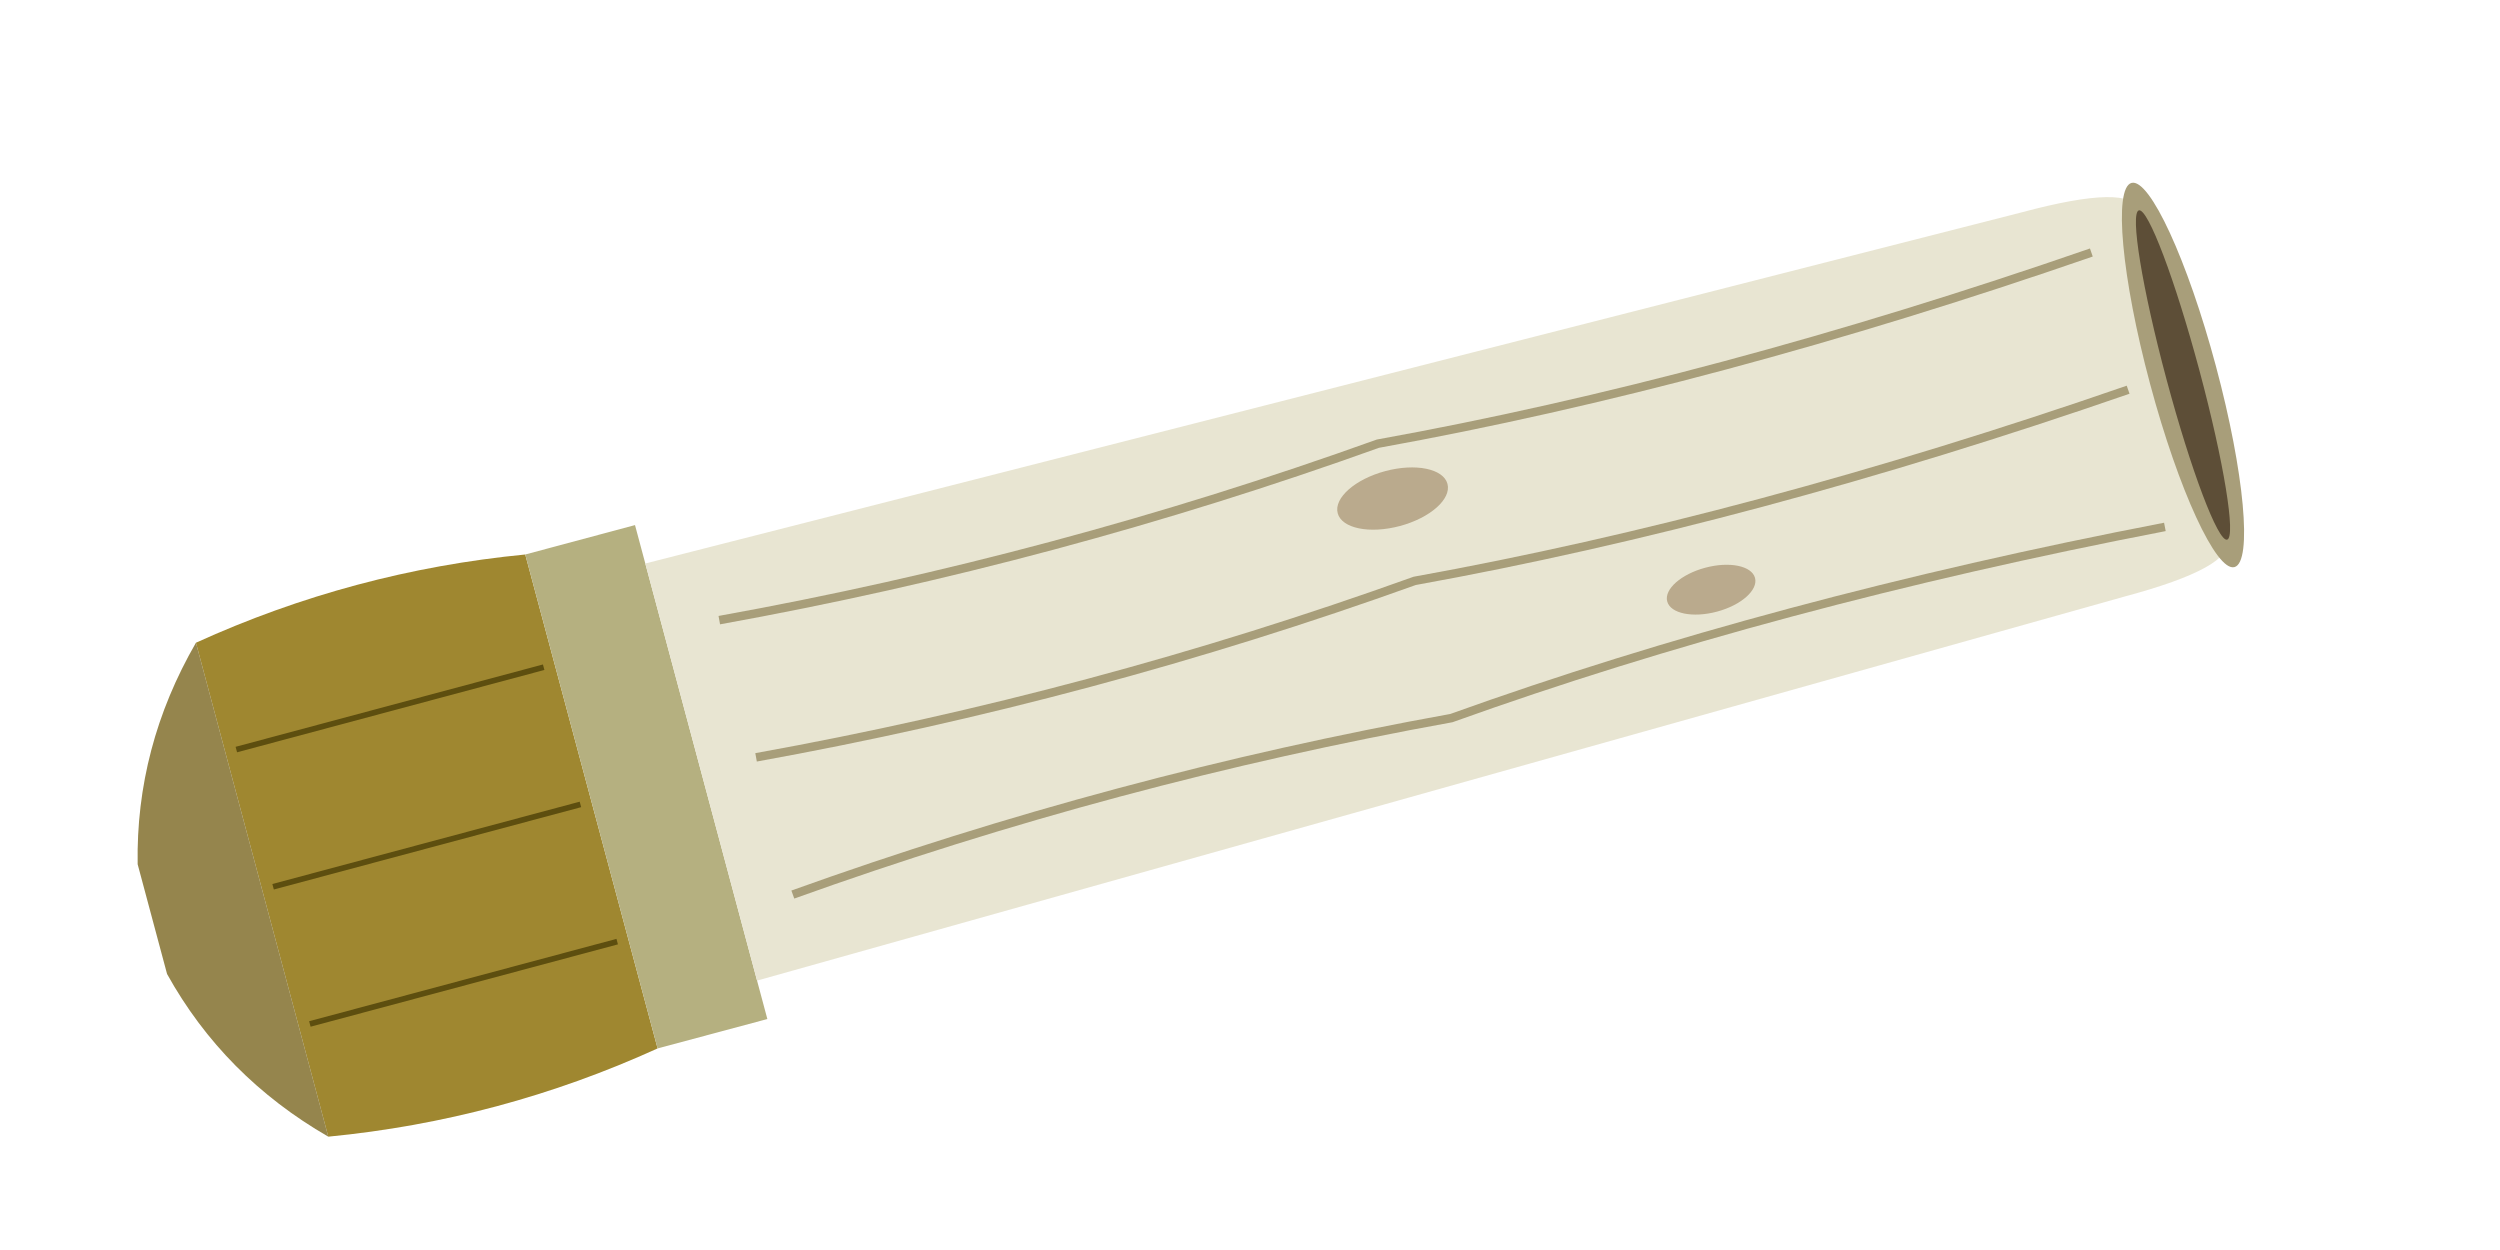
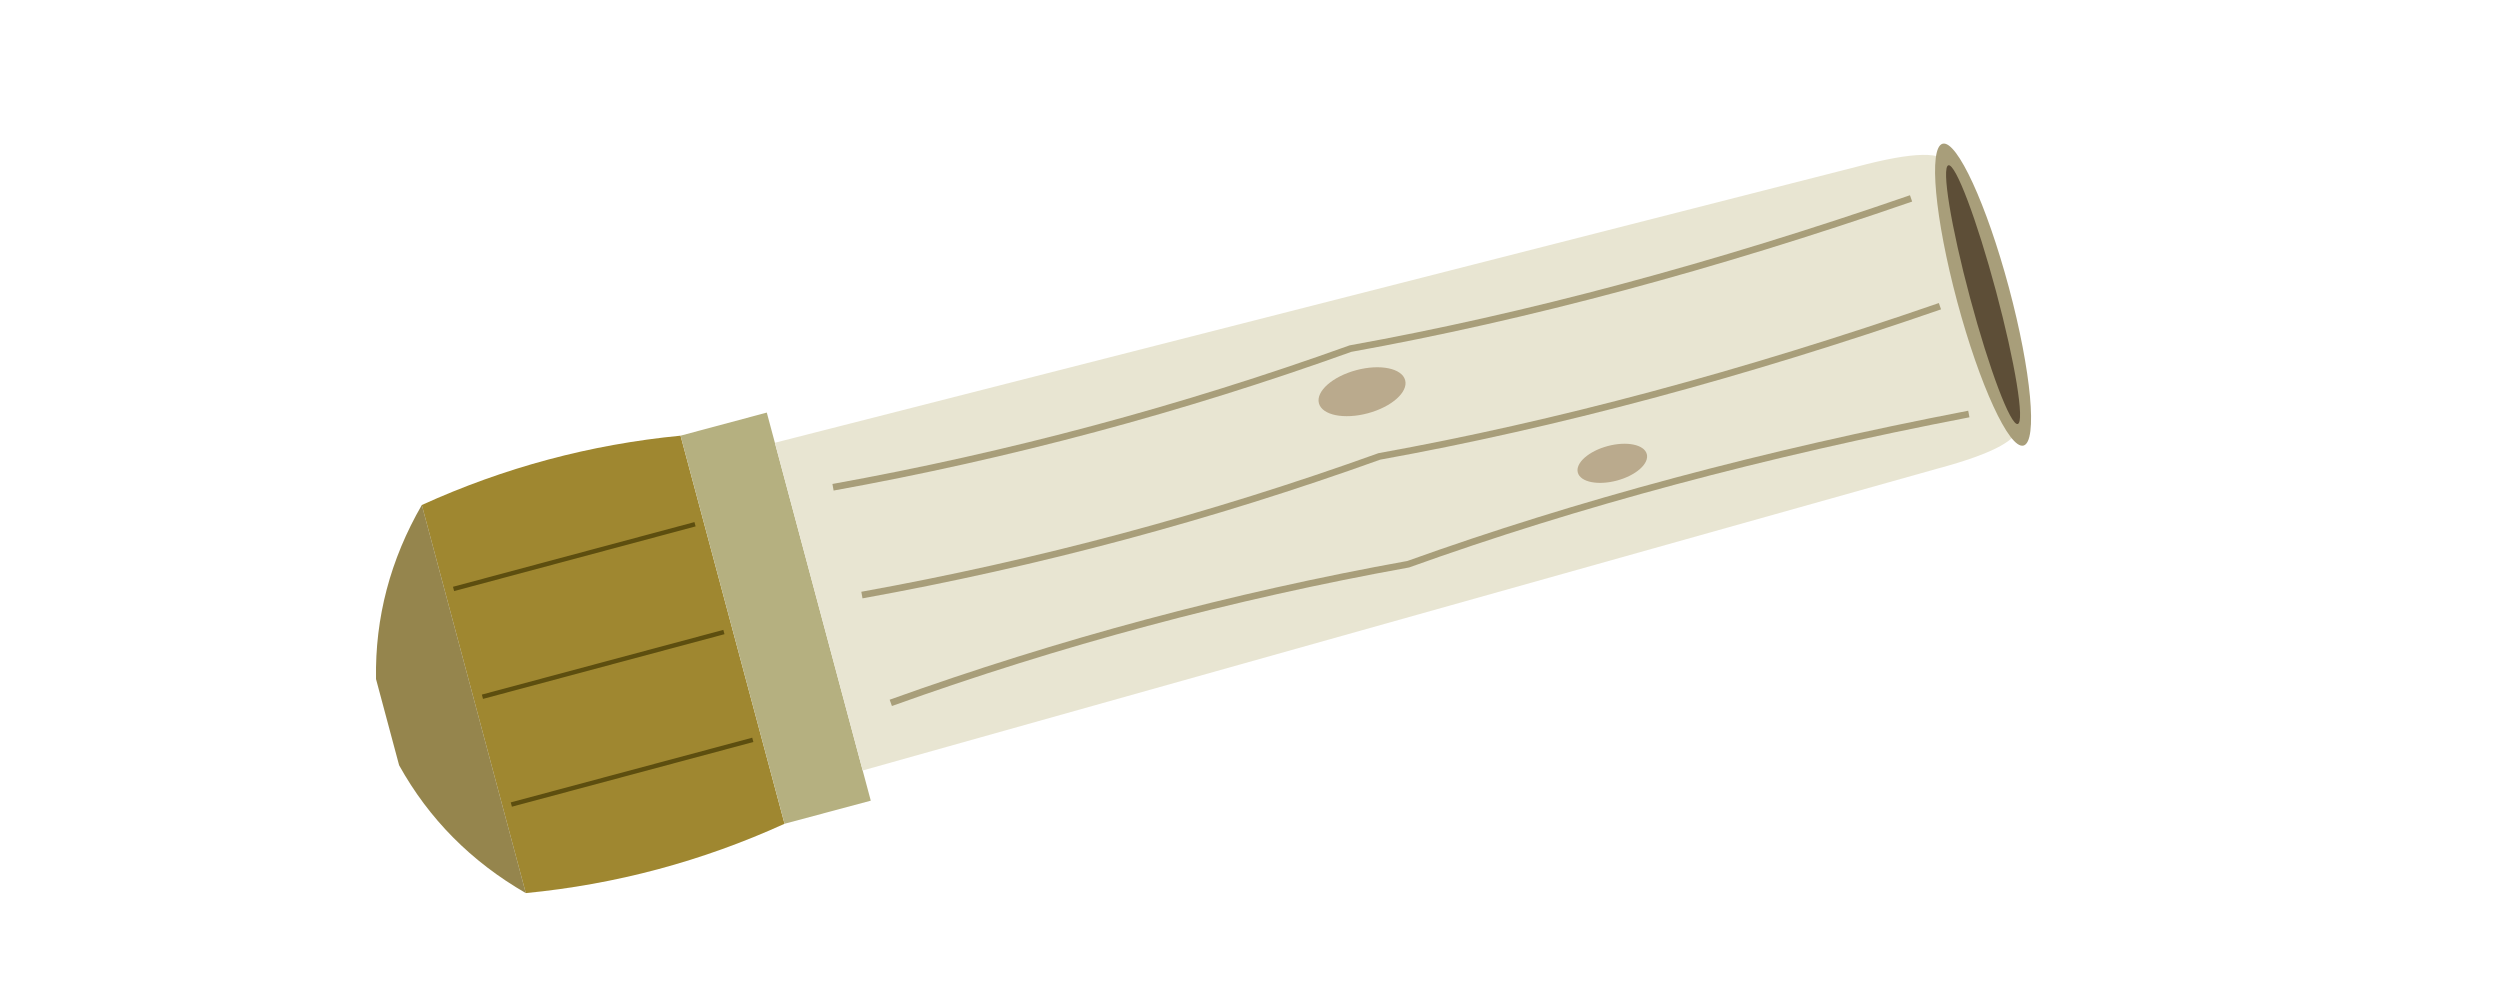
- <svg xmlns="http://www.w3.org/2000/svg" viewBox="-220 -110 440 220" font-family="Noto Sans CJK JP, sans-serif">
+ <svg xmlns="http://www.w3.org/2000/svg" viewBox="-280 -110 560 220" font-family="Noto Sans CJK JP, sans-serif">
  <g transform="rotate(-15)">
    <path d="M -180 -45 L -180 45 Q -150 50 -120 45 L -120 -45 Q -150 -50 -180 -45 Z" fill="#9F8730" />
    <path d="M -180 -45 Q -195 -30 -200 -10 L -200 10 Q -195 30 -180 45" fill="#7A6720" opacity="0.8" />
    <line x1="-178" y1="-25" x2="-122" y2="-25" stroke="#5D4E0F" stroke-width="1" />
    <line x1="-178" y1="0" x2="-122" y2="0" stroke="#5D4E0F" stroke-width="1" />
    <line x1="-178" y1="25" x2="-122" y2="25" stroke="#5D4E0F" stroke-width="1" />
    <path d="M -120 -45 L -100 -45 L -100 45 L -120 45 Z" fill="#B5B080" />
    <path d="M -100 -38 L 150 -35 Q 170 -35 170 -30 L 170 30 Q 170 35 150 35 L -100 38 Z" fill="#E8E5D2" />
    <path d="M -90 -25 Q -30 -20 30 -25 Q 90 -20 160 -25" stroke="#A89E7A" stroke-width="1.5" fill="none" />
    <path d="M -90 0 Q -30 5 30 0 Q 90 5 160 0" stroke="#A89E7A" stroke-width="1.5" fill="none" />
    <path d="M -90 25 Q -30 20 30 25 Q 90 20 160 25" stroke="#A89E7A" stroke-width="1.5" fill="none" />
    <ellipse cx="30" cy="-15" rx="10" ry="5" fill="#8B6F47" opacity="0.5" />
    <ellipse cx="80" cy="15" rx="8" ry="4" fill="#8B6F47" opacity="0.5" />
    <ellipse cx="170" cy="0" rx="6" ry="35" fill="#A89E7A" />
    <ellipse cx="170" cy="0" rx="3" ry="30" fill="#5D4E37" />
  </g>
</svg>
